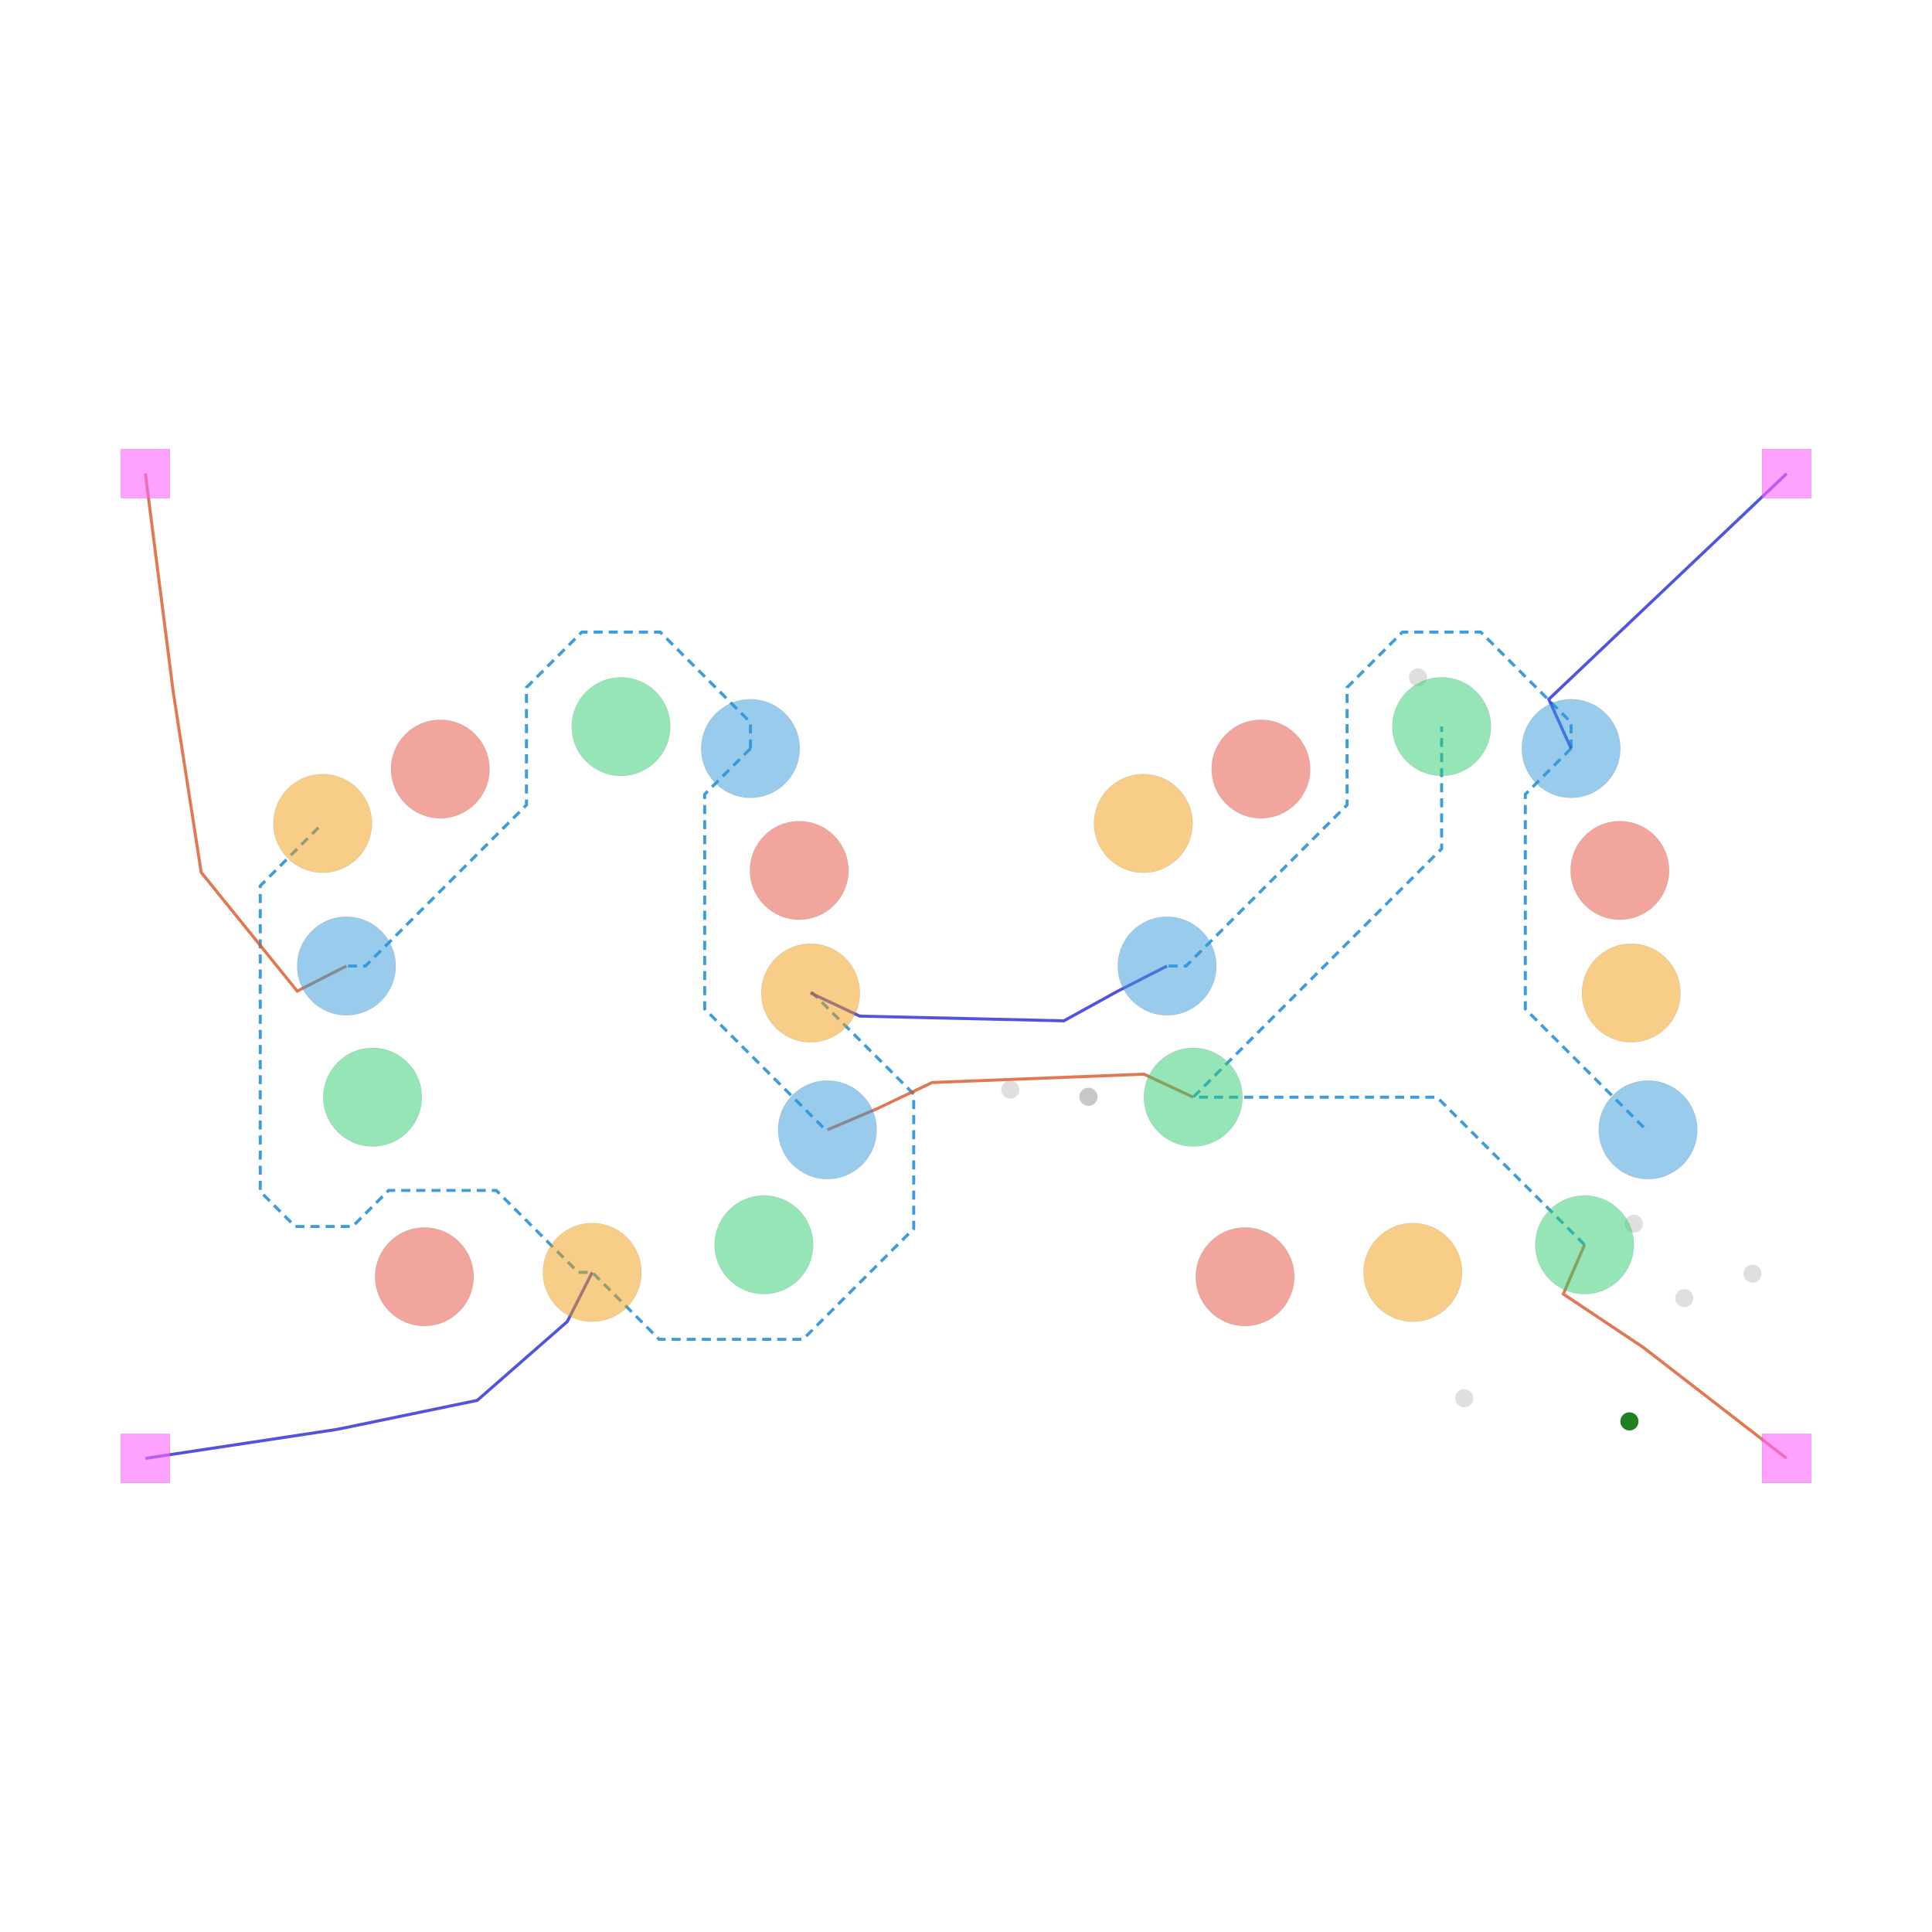
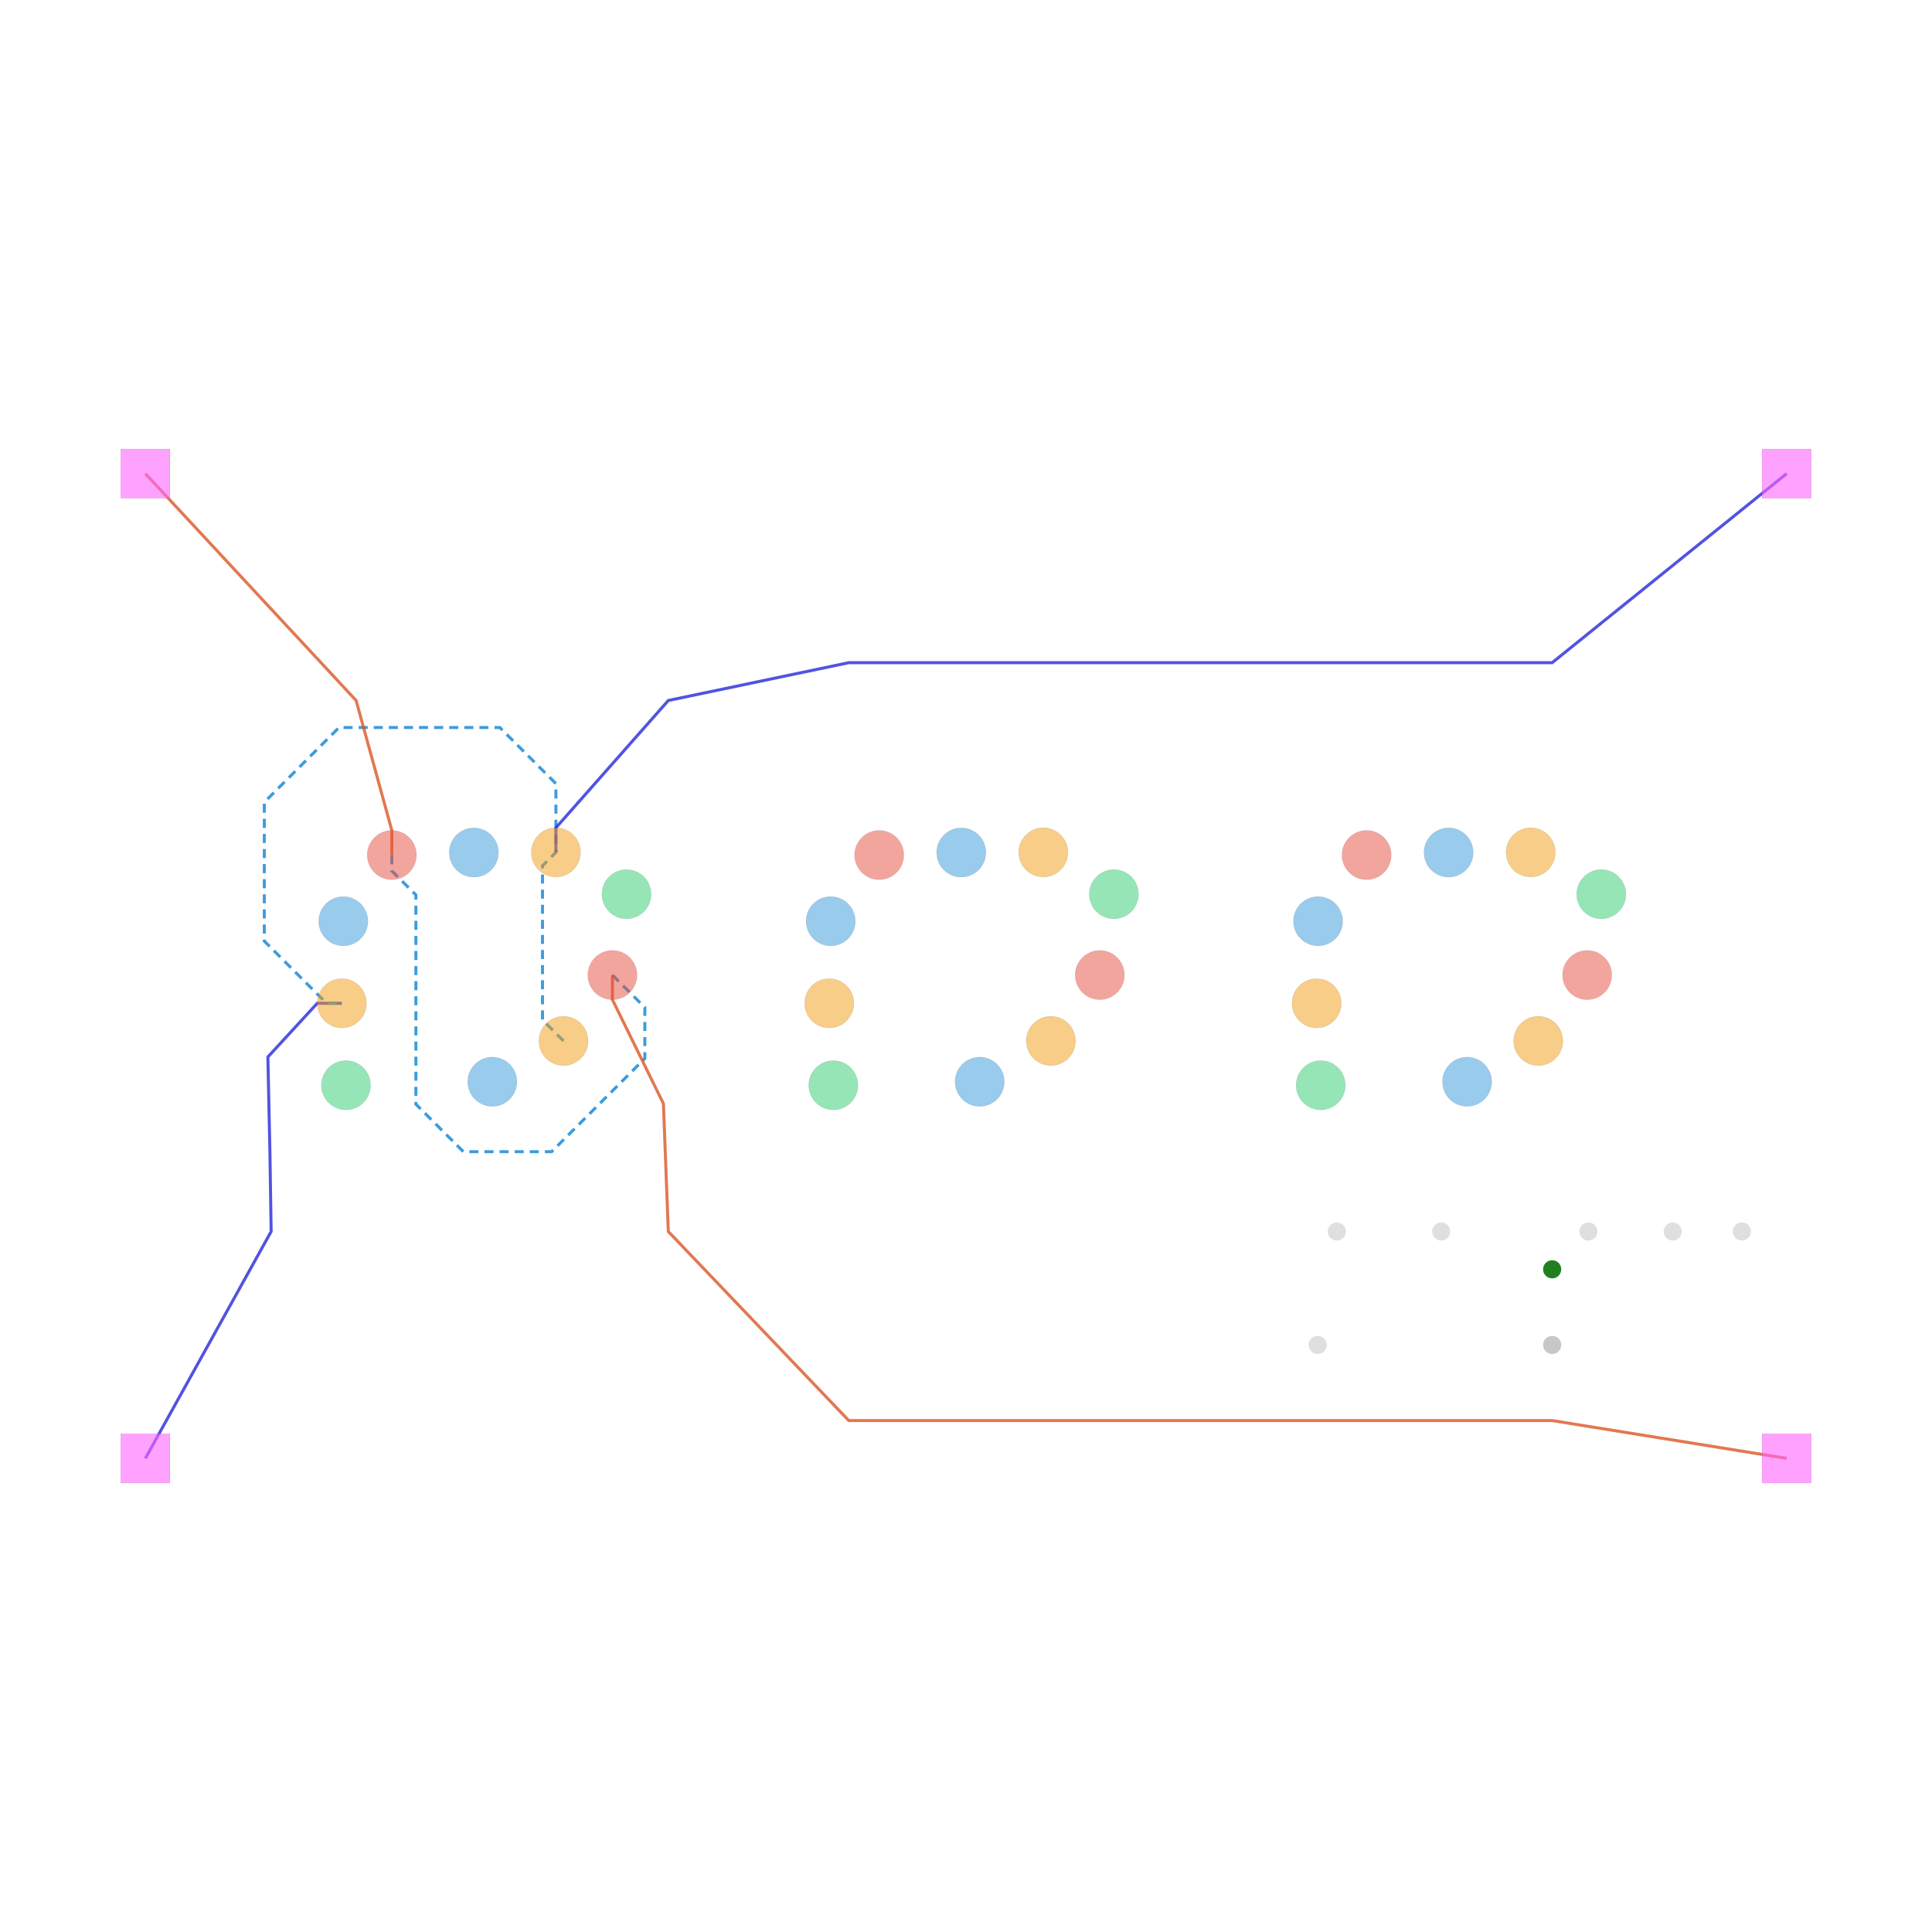
<svg xmlns="http://www.w3.org/2000/svg" width="640" height="640" viewBox="0 0 640 640">
  <rect width="100%" height="100%" fill="white" />
  <g>
-     <circle data-type="point" data-label="convex:0-30:3 g: 0.00 h: 1.00 f: 0.55" data-x="4.042178" data-y="-2.774635" cx="539.769" cy="470.854" r="3" fill="green" />
+     <circle data-type="point" data-label="filler:filler:bottom:5-filler:bottom:6:157 g: 0.00 h: 1.00 f: 0.55" data-x="3.571428571428571" data-y="-1.8480537499999998" cx="514.175" cy="420.477" r="3" fill="green" />
  </g>
  <g>
-     <circle data-type="point" data-label="convex:0-29:1 g: 0.00 h: 1.00 f: 0.55" data-x="4.37653825" data-y="-2.0239022500000003" cx="557.948" cy="430.037" r="3" fill="rgba(128, 128, 128, 0.25)" />
+     <circle data-type="point" data-label="filler:t0_2:convex:3-filler:bottom:6:107 g: 0.00 h: 1.00 f: 0.55" data-x="3.7921655535714285" data-y="-1.6176644999999998" cx="526.176" cy="407.951" r="3" fill="rgba(128, 128, 128, 0.25)" />
  </g>
  <g>
-     <circle data-type="point" data-label="convex:0-30:3 g: 0.00 h: 1.00 f: 0.55" data-x="4.042178" data-y="-2.774635" cx="539.769" cy="470.854" r="3" fill="rgba(128, 128, 128, 0.25)" />
+     <circle data-type="point" data-label="filler:filler:bottom:5-filler:bottom:6:156 g: 0.00 h: 1.00 f: 0.55" data-x="3.571428571428571" data-y="-2.30883225" cx="514.175" cy="445.529" r="3" fill="rgba(128, 128, 128, 0.25)" />
  </g>
  <g>
-     <circle data-type="point" data-label="convex:0-29:0 g: 0.00 h: 1.00 f: 0.55" data-x="4.79217875" data-y="-1.87463275" cx="580.546" cy="421.922" r="3" fill="rgba(128, 128, 128, 0.25)" />
+     <circle data-type="point" data-label="filler:t0_2:convex:4-filler:bottom:6:108 g: 0.00 h: 1.00 f: 0.55" data-x="4.30589535" data-y="-1.6176644999999998" cx="554.107" cy="407.951" r="3" fill="rgba(128, 128, 128, 0.25)" />
  </g>
  <g>
-     <circle data-type="point" data-label="convex:30-47:95 g: 0.00 h: 2.00 f: 1.10" data-x="3.0356096473110115" data-y="-2.633356" cx="485.043" cy="463.173" r="3" fill="rgba(128, 128, 128, 0.25)" />
+     <circle data-type="point" data-label="filler:filler:bottom:6-filler:right:0:158 g: 0.00 h: 1.00 f: 0.55" data-x="4.72718725" data-y="-1.6176644999999998" cx="577.012" cy="407.951" r="3" fill="rgba(128, 128, 128, 0.25)" />
  </g>
  <g>
-     <circle data-type="point" data-label="via-convex:t0_1:v:Net5-convex:39:132 g: 0.00 h: 3.00 f: 1.66" data-x="4.068717" data-y="-1.5701524759408874" cx="541.212" cy="405.368" r="3" fill="rgba(128, 128, 128, 0.25)" />
+     <circle data-type="point" data-label="filler:filler:bottom:5-filler:bottom:6:156 g: 0.00 h: 1.00 f: 0.55" data-x="3.571428571428571" data-y="-2.30883225" cx="514.175" cy="445.529" r="3" fill="rgba(128, 128, 128, 0.25)" />
  </g>
  <g>
-     <circle data-type="point" data-label="via-convex:t0_1:v:Net5-convex:28:129 g: 0.00 h: 3.00 f: 1.66" data-x="2.7536352644628987" data-y="1.758567" cx="469.712" cy="224.389" r="3" fill="rgba(128, 128, 128, 0.25)" />
+     <circle data-type="point" data-label="filler:filler:bottom:5-filler:bottom:6:157 g: 0.00 h: 1.00 f: 0.55" data-x="3.571428571428571" data-y="-1.8480537499999998" cx="514.175" cy="420.477" r="3" fill="rgba(128, 128, 128, 0.25)" />
  </g>
  <g>
-     <circle data-type="point" data-label="convex:21-32:73 g: 0.00 h: 4.00 f: 2.21" data-x="0.7461053333333334" data-y="-0.7969948118946634" cx="360.565" cy="363.332" r="3" fill="rgba(128, 128, 128, 0.25)" />
+     <circle data-type="point" data-label="filler:t0_2:convex:0-filler:bottom:5:104 g: 0.00 h: 2.00 f: 1.10" data-x="2.2592617714285717" data-y="-1.6176644999999998" cx="442.834" cy="407.951" r="3" fill="rgba(128, 128, 128, 0.25)" />
  </g>
  <g>
-     <circle data-type="point" data-label="convex:21-32:72 g: 0.00 h: 4.00 f: 2.21" data-x="0.26982600000000007" data-y="-0.7534816182624595" cx="334.67" cy="360.966" r="3" fill="rgba(128, 128, 128, 0.25)" />
+     <circle data-type="point" data-label="filler:t0_2:convex:2-filler:bottom:5:105 g: 0.00 h: 2.00 f: 1.10" data-x="2.895343425" data-y="-1.6176644999999998" cx="477.417" cy="407.951" r="3" fill="rgba(128, 128, 128, 0.25)" />
  </g>
  <g>
-     <circle data-type="point" data-label="convex:21-32:73 g: 0.00 h: 4.00 f: 2.21" data-x="0.7461053333333334" data-y="-0.7969948118946634" cx="360.565" cy="363.332" r="3" fill="rgba(128, 128, 128, 0.25)" />
+     <circle data-type="point" data-label="filler:filler:bottom:4-filler:bottom:5:153 g: 0.00 h: 2.00 f: 1.10" data-x="2.1428571428571432" data-y="-2.30883225" cx="436.505" cy="445.529" r="3" fill="rgba(128, 128, 128, 0.25)" />
  </g>
  <g>
-     <polyline data-points="-4.999999999992,-3.0000019999879997 -3.832024803397209,-2.8233467500000002 -2.978098713588836,-2.6466965 -2.4295057455830786,-2.166711 -2.277543,-1.866711" data-type="line" data-label="" points="48.155,483.107 111.657,473.502 158.084,463.898 187.91,437.802 196.172,421.491" fill="none" stroke="hsla(239, 70%, 50%, 0.8)" stroke-width="1px" />
+     <polyline data-points="-5,-3 -4.233640267857142,-1.6176644999999998 -4.241090249999999,-1.1353152999999998 -4.253561249999999,-0.5543134076609546 -3.9527449999999993,-0.227118 -3.802744999999999,-0.227118" data-type="line" data-label="" points="48.155,483.107 89.822,407.951 89.416,381.726 88.738,350.137 105.093,332.348 113.249,332.348" fill="none" stroke="hsla(239, 70%, 50%, 0.8)" stroke-width="1px" />
  </g>
  <g>
-     <polyline data-points="-0.946971,-0.164505 -0.9344079999999999,-0.164505 -0.3185920000000002,-0.780321 -0.3185920000000002,-1.600433 -0.9926950000000001,-2.274536 -1.869718,-2.274536 -2.277543,-1.866711 -2.362472,-1.866711 -2.829183,-1.4 -2.8617879999999998,-1.367395 -3.517877,-1.367395 -3.7376430000000003,-1.587161 -4.087161,-1.587161 -4.3,-1.374322 -4.3,-1.036995 -4.30003,-1.036965 -4.30003,-0.6 -4.30003,0.488423 -3.9197059999999997,0.868747" data-type="line" data-label="" points="268.514,328.944 269.197,328.944 302.678,362.425 302.678,407.014 266.028,443.664 218.345,443.664 196.172,421.491 191.555,421.491 166.18,396.117 164.408,394.344 128.737,394.344 116.788,406.292 97.785,406.292 86.214,394.72 86.214,376.38 86.212,376.379 86.212,352.621 86.212,293.445 106.89,272.767" fill="none" stroke="rgba(52, 152, 219, 0.95)" stroke-width="1px" stroke-dasharray="3 2" />
+     <polyline data-points="-2.452437999999999,-0.456503 -2.580338999999999,-0.328602 -2.580338999999999,0.610646 -2.4985809999999993,0.692404 -2.4985809999999993,1.111132 -2.8405039999999993,1.453055 -3.820188999999999,1.453055 -4.275345999999999,0.997899 -4.275345999999999,0.151728 -3.896499999999999,-0.227118 -3.802744999999999,-0.227118" data-type="line" data-label="" points="186.664,344.82 179.71,337.866 179.71,286.8 184.155,282.355 184.155,259.589 165.565,240.999 112.3,240.999 87.554,265.745 87.554,311.751 108.151,332.348 113.249,332.348" fill="none" stroke="rgba(52, 152, 219, 0.95)" stroke-width="1px" stroke-dasharray="3 2" />
  </g>
  <g>
-     <polyline data-points="-0.946971,-0.164505 -0.646971,-0.3053389071555468 0.5963365000000002,-0.334009602966329 0.925,-0.15296091998470854 1.225,0" data-type="line" data-label="" points="268.514,328.944 284.825,336.601 352.422,338.16 370.291,328.316 386.602,320" fill="none" stroke="hsla(239, 70%, 50%, 0.8)" stroke-width="1px" />
+     <polyline data-points="-2.4985809999999993,0.692404 -2.4985809999999993,0.842404 -1.813822821428571,1.6176644999999998 -0.7142857142857144,1.8480537499999998 0.7142857142857144,1.8480537499999998 2.1428571428571432,1.8480537499999998 3.571428571428571,1.8480537499999998 5,3" data-type="line" data-label="" points="184.155,282.355 184.155,274.199 221.384,232.049 281.165,219.523 358.835,219.523 436.505,219.523 514.175,219.523 591.845,156.893" fill="none" stroke="hsla(239, 70%, 50%, 0.8)" stroke-width="1px" />
  </g>
  <g>
-     <polyline data-points="3.686721,1.32508 3.4078340000000003,1.046193 3.4078340000000003,-0.261774 4.144258,-0.998198 4.1554079999999995,-0.998198" data-type="line" data-label="" points="520.443,247.957 505.28,263.12 505.28,334.232 545.319,374.271 545.925,374.271" fill="none" stroke="rgba(52, 152, 219, 0.95)" stroke-width="1px" stroke-dasharray="3 2" />
+     <polyline data-points="-5,3 -3.715944735714285,1.6176644999999998 -3.4983459999999993,0.826055 -3.4983459999999993,0.676055" data-type="line" data-label="" points="48.155,156.893 117.968,232.049 129.799,275.088 129.799,283.244" fill="none" stroke="hsla(16, 70%, 50%, 0.8)" stroke-width="1px" />
  </g>
  <g>
-     <polyline data-points="3.686721,1.32508 3.686721,1.484368 3.1365220000000003,2.034567 2.659346,2.034567 2.321934,1.697155 2.321934,0.981123 1.340811,0 1.225,0" data-type="line" data-label="" points="520.443,247.957 520.443,239.296 490.529,209.383 464.586,209.383 446.241,227.727 446.241,266.657 392.898,320 386.602,320" fill="none" stroke="rgba(52, 152, 219, 0.95)" stroke-width="1px" stroke-dasharray="3 2" />
+     <polyline data-points="-2.1543389999999993,-0.055081 -1.9567629999999991,-0.252657 -1.9567629999999991,-0.563283 -2.5247539999999993,-1.131274 -3.0626159999999993,-1.131274 -3.3518049999999993,-0.842085 -3.3518049999999993,0.433097 -3.4983459999999993,0.579638 -3.4983459999999993,0.676055" data-type="line" data-label="" points="202.871,322.995 213.613,333.737 213.613,350.625 182.732,381.506 153.489,381.506 137.766,365.783 137.766,296.453 129.799,288.486 129.799,283.244" fill="none" stroke="rgba(52, 152, 219, 0.95)" stroke-width="1px" stroke-dasharray="3 2" />
  </g>
  <g>
-     <polyline data-points="3.686721,1.32508 3.550881755306725,1.62508 4.999999,3" data-type="line" data-label="" points="520.443,247.957 513.058,231.646 591.845,156.893" fill="none" stroke="hsla(239, 70%, 50%, 0.8)" stroke-width="1px" />
-   </g>
-   <g>
-     <polyline data-points="-5.000000000005,3 -4.82992525,1.667186 -4.659851999999999,0.570519875810757 -4.075,-0.15295891998470842 -3.775,0" data-type="line" data-label="" points="48.155,156.893 57.402,229.357 66.649,288.981 98.447,328.316 114.757,320" fill="none" stroke="hsla(16, 70%, 50%, 0.8)" stroke-width="1px" />
-   </g>
-   <g>
-     <polyline data-points="-1.313279,1.32508 -1.592166,1.046193 -1.592166,-0.261774 -0.855742,-0.998198 -0.844592,-0.998198" data-type="line" data-label="" points="248.598,247.957 233.436,263.12 233.436,334.232 273.474,374.271 274.08,374.271" fill="none" stroke="rgba(52, 152, 219, 0.95)" stroke-width="1px" stroke-dasharray="3 2" />
-   </g>
-   <g>
-     <polyline data-points="-1.313279,1.32508 -1.313279,1.484368 -1.863478,2.034567 -2.340654,2.034567 -2.678066,1.697155 -2.678066,0.981123 -3.659189,0 -3.775,0" data-type="line" data-label="" points="248.598,247.957 248.598,239.296 218.685,209.383 192.741,209.383 174.396,227.727 174.396,266.657 121.054,320 114.757,320" fill="none" stroke="rgba(52, 152, 219, 0.95)" stroke-width="1px" stroke-dasharray="3 2" />
-   </g>
-   <g>
-     <polyline data-points="-0.844592,-0.998198 -0.544592,-0.8707009569535386 -0.2064533333333333,-0.7099684246302557 1.084246,-0.6590642043553826 1.384246,-0.799377" data-type="line" data-label="" points="274.08,374.271 290.391,367.339 308.775,358.6 378.949,355.833 395.26,363.461" fill="none" stroke="hsla(16, 70%, 50%, 0.8)" stroke-width="1px" />
-   </g>
-   <g>
-     <polyline data-points="3.768717,-1.698536 2.869558,-0.799377 1.384246,-0.799377 2.8979340000000002,0.714311 2.8979340000000002,1.458567" data-type="line" data-label="" points="524.901,412.348 476.015,363.461 395.26,363.461 477.558,281.164 477.558,240.699" fill="none" stroke="rgba(52, 152, 219, 0.95)" stroke-width="1px" stroke-dasharray="3 2" />
-   </g>
-   <g>
-     <polyline data-points="3.768717,-1.698536 3.6391609960918907,-1.998536 4.126538,-2.3239030000000005 4.999998000006666,-2.9999999999866667" data-type="line" data-label="" points="524.901,412.348 517.857,428.658 544.355,446.348 591.845,483.107" fill="none" stroke="hsla(16, 70%, 50%, 0.8)" stroke-width="1px" />
+     <polyline data-points="-2.1543389999999993,-0.055081 -2.1543389999999993,-0.20508099999999999 -1.8436122499999994,-0.8385508499999998 -1.813823321428571,-1.6176644999999998 -0.7142857142857144,-2.76961075 0.7142857142857144,-2.76961075 2.1428571428571432,-2.76961075 3.571428571428571,-2.76961075 5,-3" data-type="line" data-label="" points="202.871,322.995 202.871,331.15 219.765,365.591 221.384,407.951 281.165,470.581 358.835,470.581 436.505,470.581 514.175,470.581 591.845,483.107" fill="none" stroke="hsla(16, 70%, 50%, 0.8)" stroke-width="1px" />
  </g>
  <g>
    <rect data-type="rect" data-label="" data-x="-5" data-y="-3" x="40" y="474.951" width="16.311" height="16.311" fill="rgba(255, 100, 255, 0.6)" stroke="black" stroke-width="0.018" />
  </g>
  <g>
    <rect data-type="rect" data-label="" data-x="5" data-y="3" x="583.689" y="148.738" width="16.311" height="16.311" fill="rgba(255, 100, 255, 0.6)" stroke="black" stroke-width="0.018" />
  </g>
  <g>
    <rect data-type="rect" data-label="" data-x="-5" data-y="3" x="40" y="148.738" width="16.311" height="16.311" fill="rgba(255, 100, 255, 0.6)" stroke="black" stroke-width="0.018" />
  </g>
  <g>
    <rect data-type="rect" data-label="" data-x="5" data-y="-3" x="583.689" y="474.951" width="16.311" height="16.311" fill="rgba(255, 100, 255, 0.6)" stroke="black" stroke-width="0.018" />
  </g>
-   <circle data-type="circle" data-label="" data-x="-1.016166" data-y="0.582296" cx="264.752" cy="288.341" r="16.311" fill="rgba(231, 76, 60, 0.5)" stroke="black" stroke-width="0.018" />
-   <circle data-type="circle" data-label="" data-x="-3.3" data-y="-1.893395" cx="140.583" cy="422.942" r="16.311" fill="rgba(231, 76, 60, 0.5)" stroke="black" stroke-width="0.018" />
-   <circle data-type="circle" data-label="" data-x="-3.2030659999999997" data-y="1.2" cx="145.853" cy="254.757" r="16.311" fill="rgba(231, 76, 60, 0.5)" stroke="black" stroke-width="0.018" />
-   <circle data-type="circle" data-label="" data-x="3.983834" data-y="0.582296" cx="536.597" cy="288.341" r="16.311" fill="rgba(231, 76, 60, 0.5)" stroke="black" stroke-width="0.018" />
-   <circle data-type="circle" data-label="" data-x="1.7" data-y="-1.893395" cx="412.427" cy="422.942" r="16.311" fill="rgba(231, 76, 60, 0.5)" stroke="black" stroke-width="0.018" />
-   <circle data-type="circle" data-label="" data-x="1.796934" data-y="1.2" cx="417.697" cy="254.757" r="16.311" fill="rgba(231, 76, 60, 0.5)" stroke="black" stroke-width="0.018" />
-   <circle data-type="circle" data-label="" data-x="-1.231283" data-y="-1.698536" cx="253.056" cy="412.348" r="16.311" fill="rgba(46, 204, 113, 0.5)" stroke="black" stroke-width="0.018" />
-   <circle data-type="circle" data-label="" data-x="-3.615754" data-y="-0.799377" cx="123.415" cy="363.461" r="16.311" fill="rgba(46, 204, 113, 0.5)" stroke="black" stroke-width="0.018" />
-   <circle data-type="circle" data-label="" data-x="-2.1020659999999998" data-y="1.458567" cx="205.713" cy="240.699" r="16.311" fill="rgba(46, 204, 113, 0.5)" stroke="black" stroke-width="0.018" />
-   <circle data-type="circle" data-label="" data-x="3.768717" data-y="-1.698536" cx="524.901" cy="412.348" r="16.311" fill="rgba(46, 204, 113, 0.5)" stroke="black" stroke-width="0.018" />
-   <circle data-type="circle" data-label="" data-x="1.384246" data-y="-0.799377" cx="395.26" cy="363.461" r="16.311" fill="rgba(46, 204, 113, 0.5)" stroke="black" stroke-width="0.018" />
-   <circle data-type="circle" data-label="" data-x="2.8979340000000002" data-y="1.458567" cx="477.558" cy="240.699" r="16.311" fill="rgba(46, 204, 113, 0.5)" stroke="black" stroke-width="0.018" />
-   <circle data-type="circle" data-label="" data-x="-1.313279" data-y="1.32508" cx="248.598" cy="247.957" r="16.311" fill="rgba(52, 152, 219, 0.5)" stroke="black" stroke-width="0.018" />
-   <circle data-type="circle" data-label="" data-x="-3.775" data-y="0" cx="114.757" cy="320" r="16.311" fill="rgba(52, 152, 219, 0.5)" stroke="black" stroke-width="0.018" />
-   <circle data-type="circle" data-label="" data-x="-0.844592" data-y="-0.998198" cx="274.08" cy="374.271" r="16.311" fill="rgba(52, 152, 219, 0.5)" stroke="black" stroke-width="0.018" />
-   <circle data-type="circle" data-label="" data-x="3.686721" data-y="1.32508" cx="520.443" cy="247.957" r="16.311" fill="rgba(52, 152, 219, 0.5)" stroke="black" stroke-width="0.018" />
-   <circle data-type="circle" data-label="" data-x="1.225" data-y="0" cx="386.602" cy="320" r="16.311" fill="rgba(52, 152, 219, 0.5)" stroke="black" stroke-width="0.018" />
-   <circle data-type="circle" data-label="" data-x="4.1554079999999995" data-y="-0.998198" cx="545.925" cy="374.271" r="16.311" fill="rgba(52, 152, 219, 0.5)" stroke="black" stroke-width="0.018" />
-   <circle data-type="circle" data-label="" data-x="-0.946971" data-y="-0.164505" cx="268.514" cy="328.944" r="16.311" fill="rgba(243, 156, 18, 0.5)" stroke="black" stroke-width="0.018" />
-   <circle data-type="circle" data-label="" data-x="-2.277543" data-y="-1.866711" cx="196.172" cy="421.491" r="16.311" fill="rgba(243, 156, 18, 0.5)" stroke="black" stroke-width="0.018" />
-   <circle data-type="circle" data-label="" data-x="-3.9197059999999997" data-y="0.868747" cx="106.89" cy="272.767" r="16.311" fill="rgba(243, 156, 18, 0.5)" stroke="black" stroke-width="0.018" />
-   <circle data-type="circle" data-label="" data-x="4.053029" data-y="-0.164505" cx="540.359" cy="328.944" r="16.311" fill="rgba(243, 156, 18, 0.5)" stroke="black" stroke-width="0.018" />
-   <circle data-type="circle" data-label="" data-x="2.722457" data-y="-1.866711" cx="468.017" cy="421.491" r="16.311" fill="rgba(243, 156, 18, 0.5)" stroke="black" stroke-width="0.018" />
-   <circle data-type="circle" data-label="" data-x="1.080294" data-y="0.868747" cx="378.734" cy="272.767" r="16.311" fill="rgba(243, 156, 18, 0.5)" stroke="black" stroke-width="0.018" />
+   <circle data-type="circle" data-label="" data-x="-2.1543389999999993" data-y="-0.055081" cx="202.871" cy="322.995" r="8.155" fill="rgba(231, 76, 60, 0.5)" stroke="black" stroke-width="0.018" />
+   <circle data-type="circle" data-label="" data-x="-3.4983459999999993" data-y="0.676055" cx="129.799" cy="283.244" r="8.155" fill="rgba(231, 76, 60, 0.5)" stroke="black" stroke-width="0.018" />
+   <circle data-type="circle" data-label="" data-x="0.8152440000000002" data-y="-0.055081" cx="364.324" cy="322.995" r="8.155" fill="rgba(231, 76, 60, 0.5)" stroke="black" stroke-width="0.018" />
+   <circle data-type="circle" data-label="" data-x="-0.5287629999999998" data-y="0.676055" cx="291.252" cy="283.244" r="8.155" fill="rgba(231, 76, 60, 0.5)" stroke="black" stroke-width="0.018" />
+   <circle data-type="circle" data-label="" data-x="3.784827" data-y="-0.055081" cx="525.777" cy="322.995" r="8.155" fill="rgba(231, 76, 60, 0.5)" stroke="black" stroke-width="0.018" />
+   <circle data-type="circle" data-label="" data-x="2.44082" data-y="0.676055" cx="452.705" cy="283.244" r="8.155" fill="rgba(231, 76, 60, 0.5)" stroke="black" stroke-width="0.018" />
+   <circle data-type="circle" data-label="" data-x="-3.777804999999999" data-y="-0.726499" cx="114.605" cy="359.499" r="8.155" fill="rgba(46, 204, 113, 0.5)" stroke="black" stroke-width="0.018" />
+   <circle data-type="circle" data-label="" data-x="-2.068439999999999" data-y="0.437488" cx="207.541" cy="296.214" r="8.155" fill="rgba(46, 204, 113, 0.5)" stroke="black" stroke-width="0.018" />
+   <circle data-type="circle" data-label="" data-x="-0.8082219999999998" data-y="-0.726499" cx="276.058" cy="359.499" r="8.155" fill="rgba(46, 204, 113, 0.5)" stroke="black" stroke-width="0.018" />
+   <circle data-type="circle" data-label="" data-x="0.9011430000000002" data-y="0.437488" cx="368.994" cy="296.214" r="8.155" fill="rgba(46, 204, 113, 0.5)" stroke="black" stroke-width="0.018" />
+   <circle data-type="circle" data-label="" data-x="2.1613610000000003" data-y="-0.726499" cx="437.511" cy="359.499" r="8.155" fill="rgba(46, 204, 113, 0.5)" stroke="black" stroke-width="0.018" />
+   <circle data-type="circle" data-label="" data-x="3.8707260000000003" data-y="0.437488" cx="530.447" cy="296.214" r="8.155" fill="rgba(46, 204, 113, 0.5)" stroke="black" stroke-width="0.018" />
+   <circle data-type="circle" data-label="" data-x="-2.998582999999999" data-y="0.691542" cx="156.97" cy="282.402" r="8.155" fill="rgba(52, 152, 219, 0.5)" stroke="black" stroke-width="0.018" />
+   <circle data-type="circle" data-label="" data-x="-3.793970999999999" data-y="0.272808" cx="113.726" cy="305.168" r="8.155" fill="rgba(52, 152, 219, 0.5)" stroke="black" stroke-width="0.018" />
+   <circle data-type="circle" data-label="" data-x="-2.886160999999999" data-y="-0.705274" cx="163.083" cy="358.345" r="8.155" fill="rgba(52, 152, 219, 0.5)" stroke="black" stroke-width="0.018" />
+   <circle data-type="circle" data-label="" data-x="-0.02899999999999978" data-y="0.691542" cx="318.423" cy="282.402" r="8.155" fill="rgba(52, 152, 219, 0.5)" stroke="black" stroke-width="0.018" />
+   <circle data-type="circle" data-label="" data-x="-0.8243879999999998" data-y="0.272808" cx="275.179" cy="305.168" r="8.155" fill="rgba(52, 152, 219, 0.5)" stroke="black" stroke-width="0.018" />
+   <circle data-type="circle" data-label="" data-x="0.08342200000000022" data-y="-0.705274" cx="324.536" cy="358.345" r="8.155" fill="rgba(52, 152, 219, 0.5)" stroke="black" stroke-width="0.018" />
+   <circle data-type="circle" data-label="" data-x="2.940583" data-y="0.691542" cx="479.876" cy="282.402" r="8.155" fill="rgba(52, 152, 219, 0.5)" stroke="black" stroke-width="0.018" />
+   <circle data-type="circle" data-label="" data-x="2.145195" data-y="0.272808" cx="436.632" cy="305.168" r="8.155" fill="rgba(52, 152, 219, 0.5)" stroke="black" stroke-width="0.018" />
+   <circle data-type="circle" data-label="" data-x="3.053005" data-y="-0.705274" cx="485.989" cy="358.345" r="8.155" fill="rgba(52, 152, 219, 0.5)" stroke="black" stroke-width="0.018" />
+   <circle data-type="circle" data-label="" data-x="-2.452437999999999" data-y="-0.456503" cx="186.664" cy="344.82" r="8.155" fill="rgba(243, 156, 18, 0.5)" stroke="black" stroke-width="0.018" />
+   <circle data-type="circle" data-label="" data-x="-2.4985809999999993" data-y="0.692404" cx="184.155" cy="282.355" r="8.155" fill="rgba(243, 156, 18, 0.5)" stroke="black" stroke-width="0.018" />
+   <circle data-type="circle" data-label="" data-x="-3.802744999999999" data-y="-0.227118" cx="113.249" cy="332.348" r="8.155" fill="rgba(243, 156, 18, 0.5)" stroke="black" stroke-width="0.018" />
+   <circle data-type="circle" data-label="" data-x="0.5171450000000002" data-y="-0.456503" cx="348.117" cy="344.82" r="8.155" fill="rgba(243, 156, 18, 0.5)" stroke="black" stroke-width="0.018" />
+   <circle data-type="circle" data-label="" data-x="0.4710020000000002" data-y="0.692404" cx="345.608" cy="282.355" r="8.155" fill="rgba(243, 156, 18, 0.5)" stroke="black" stroke-width="0.018" />
+   <circle data-type="circle" data-label="" data-x="-0.8331619999999997" data-y="-0.227118" cx="274.702" cy="332.348" r="8.155" fill="rgba(243, 156, 18, 0.5)" stroke="black" stroke-width="0.018" />
+   <circle data-type="circle" data-label="" data-x="3.4867280000000003" data-y="-0.456503" cx="509.57" cy="344.82" r="8.155" fill="rgba(243, 156, 18, 0.5)" stroke="black" stroke-width="0.018" />
+   <circle data-type="circle" data-label="" data-x="3.440585" data-y="0.692404" cx="507.061" cy="282.355" r="8.155" fill="rgba(243, 156, 18, 0.5)" stroke="black" stroke-width="0.018" />
+   <circle data-type="circle" data-label="" data-x="2.1364210000000003" data-y="-0.227118" cx="436.155" cy="332.348" r="8.155" fill="rgba(243, 156, 18, 0.5)" stroke="black" stroke-width="0.018" />
  <g id="crosshair" style="display: none">
    <line id="crosshair-h" y1="0" y2="640" stroke="#666" stroke-width="0.5" />
    <line id="crosshair-v" x1="0" x2="640" stroke="#666" stroke-width="0.5" />
    <text id="coordinates" font-family="monospace" font-size="12" fill="#666" />
  </g>
</svg>
